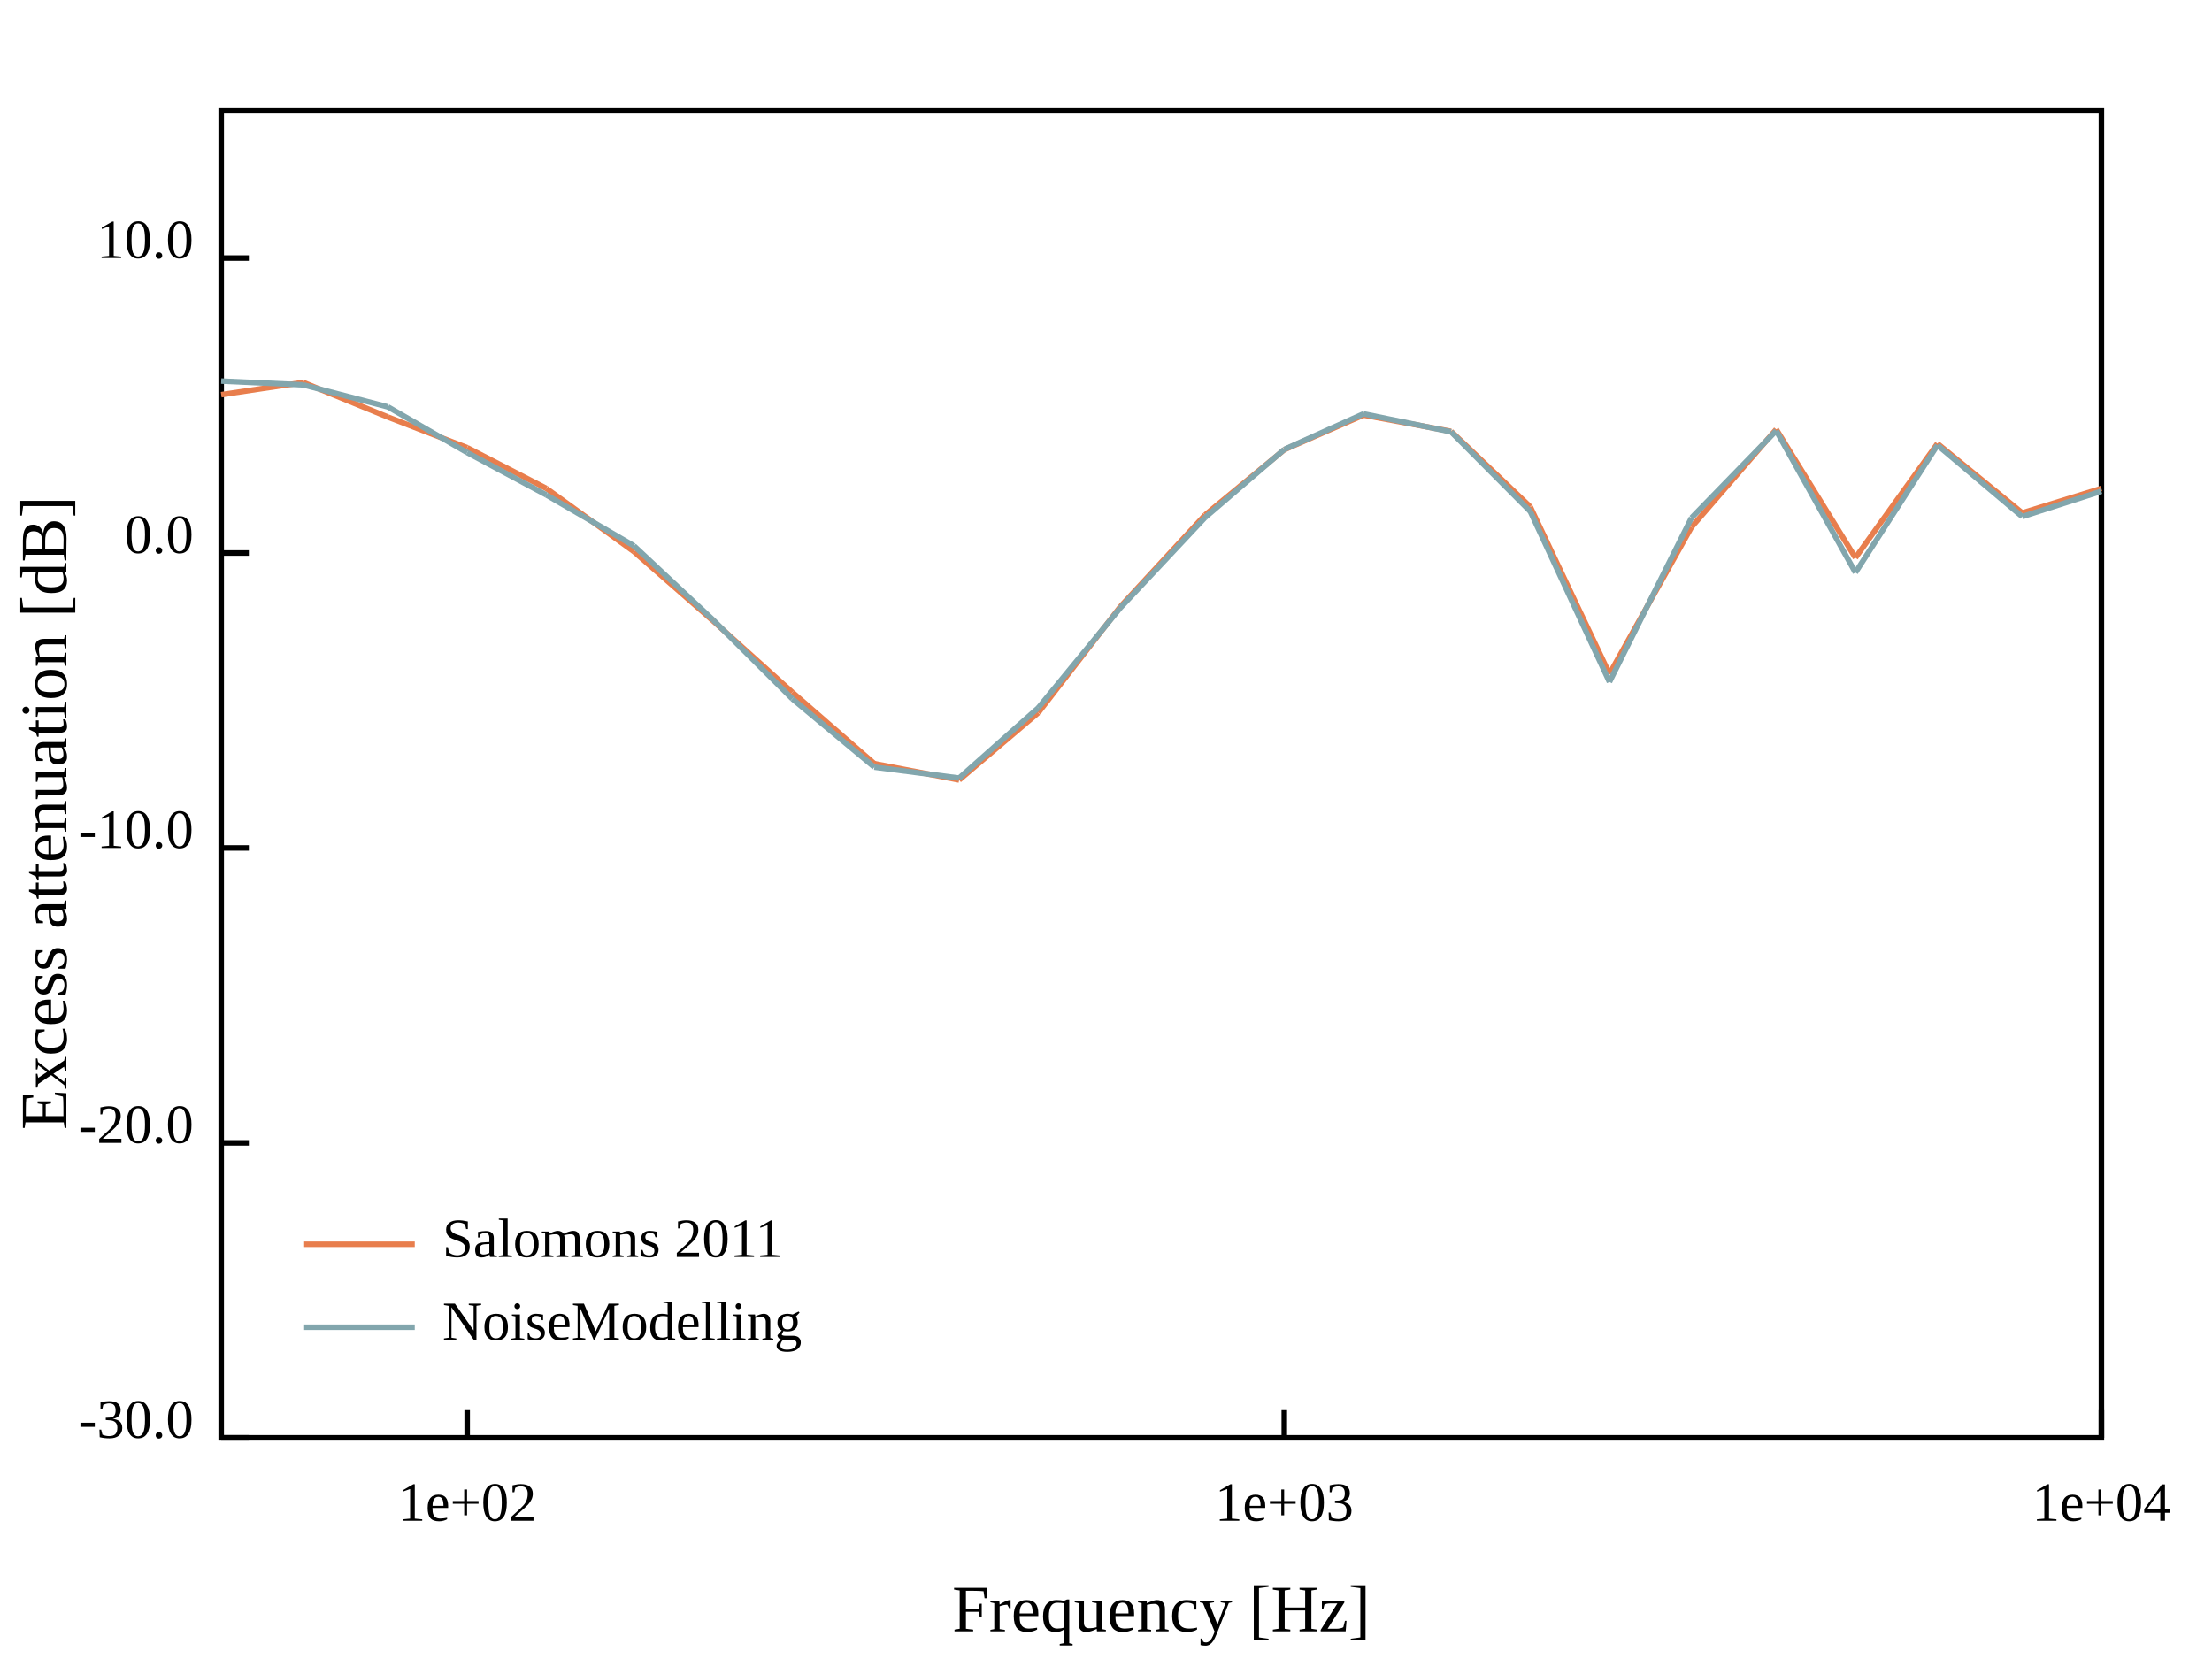
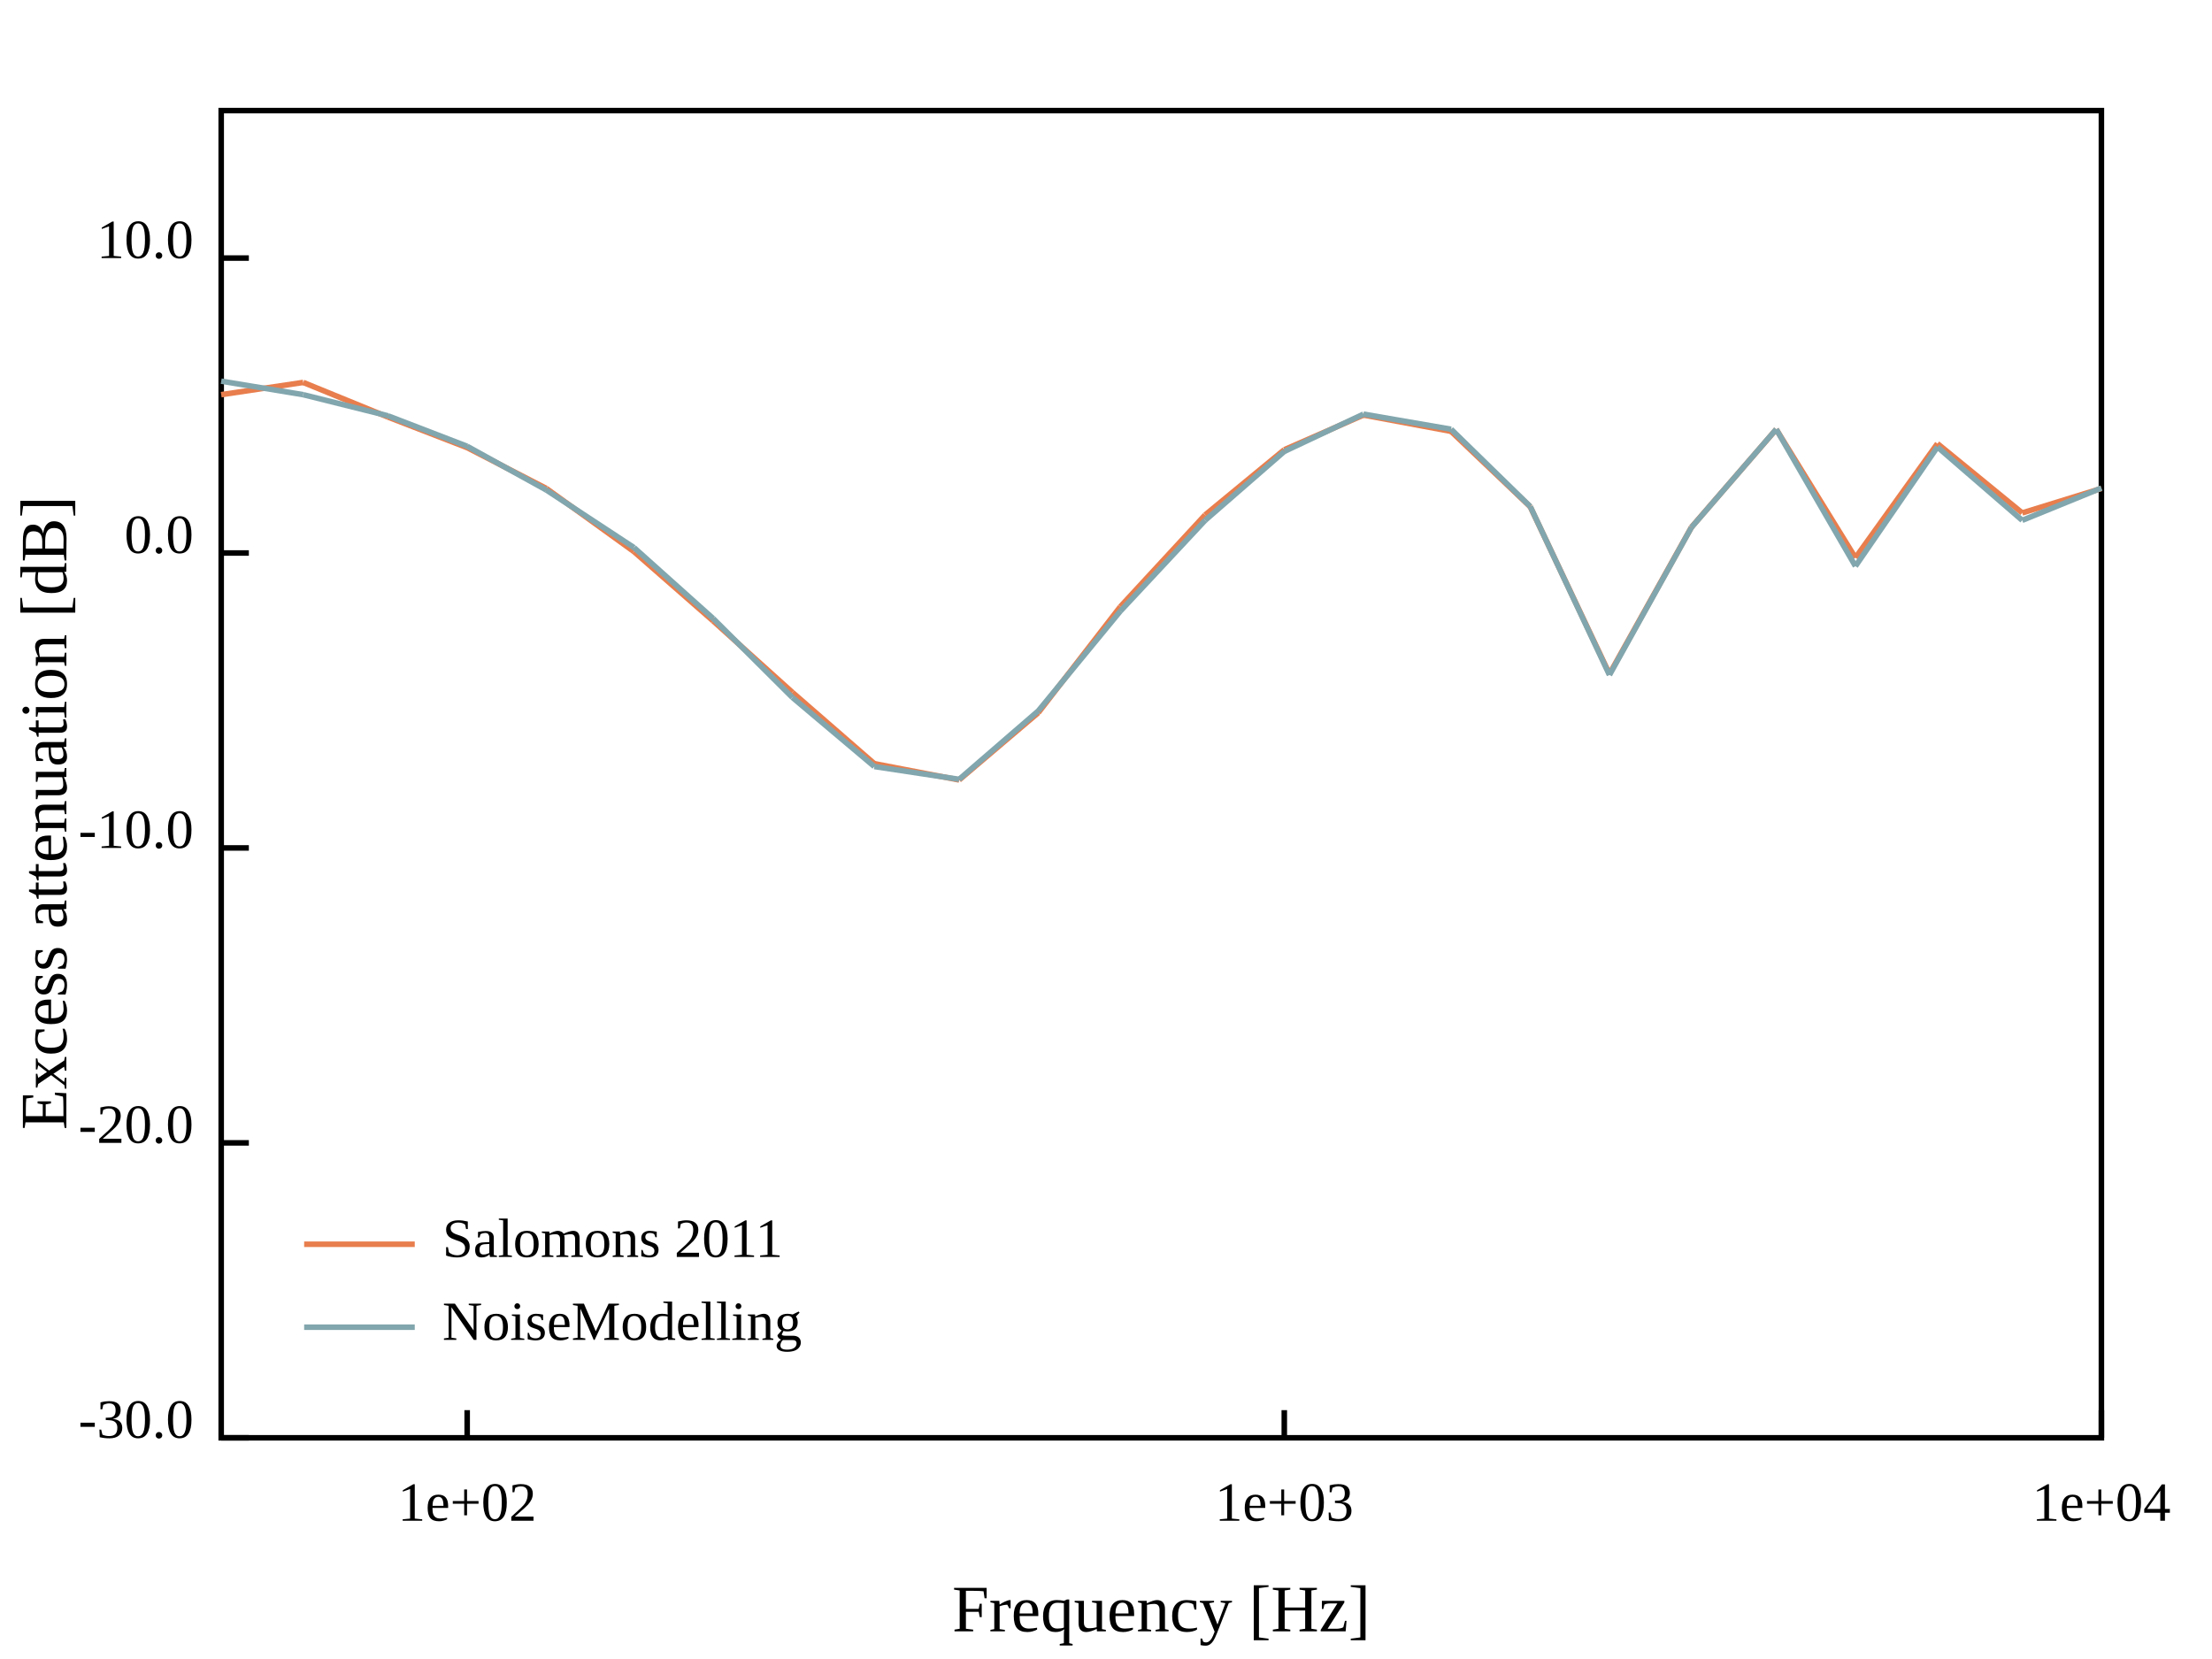
<svg xmlns="http://www.w3.org/2000/svg" height="300" width="400">
  <rect width="400" height="300" x="0" y="0" style="fill:white; stroke:none" />
  <rect width="340" height="240" x="40" y="20" style="fill:none; stroke-width:1;stroke:black" />
  <line x1="40" y1="260" x2="45" y2="260" style="fill:none; stroke-width:1; stroke:black" />
  <text x="35" y="260" text-anchor="end" style="stroke:none; fill:black; font-size:smaller">-30.0</text>
  <line x1="40" y1="206.667" x2="45" y2="206.667" style="fill:none; stroke-width:1; stroke:black" />
  <text x="35" y="206.667" text-anchor="end" style="stroke:none; fill:black; font-size:smaller">-20.0</text>
  <line x1="40" y1="153.333" x2="45" y2="153.333" style="fill:none; stroke-width:1; stroke:black" />
  <text x="35" y="153.333" text-anchor="end" style="stroke:none; fill:black; font-size:smaller">-10.0</text>
  <line x1="40" y1="100" x2="45" y2="100" style="fill:none; stroke-width:1; stroke:black" />
  <text x="35" y="100" text-anchor="end" style="stroke:none; fill:black; font-size:smaller">0.0</text>
  <line x1="40" y1="46.667" x2="45" y2="46.667" style="fill:none; stroke-width:1; stroke:black" />
  <text x="35" y="46.667" text-anchor="end" style="stroke:none; fill:black; font-size:smaller">10.0</text>
  <line x1="84.48" y1="260" x2="84.48" y2="255" style="fill:none; stroke-width:1; stroke:black" />
  <text x="84.48" y="275" text-anchor="middle" style="stroke:none; fill:black; font-size:smaller">1e+02</text>
  <line x1="232.24" y1="260" x2="232.24" y2="255" style="fill:none; stroke-width:1; stroke:black" />
  <text x="232.24" y="275" text-anchor="middle" style="stroke:none; fill:black; font-size:smaller">1e+03</text>
  <line x1="380" y1="260" x2="380" y2="255" style="fill:none; stroke-width:1; stroke:black" />
  <text x="380" y="275" text-anchor="middle" style="stroke:none; fill:black; font-size:smaller">1e+04</text>
  <line x1="40" y1="71.367" x2="54.831" y2="69.155" style="fill:none; stroke-width:1; stroke:rgb(232,126,77)" />
  <line x1="54.831" y1="69.155" x2="70.161" y2="75.422" style="fill:none; stroke-width:1; stroke:rgb(232,126,77)" />
  <line x1="70.161" y1="75.422" x2="84.48" y2="80.952" style="fill:none; stroke-width:1; stroke:rgb(232,126,77)" />
  <line x1="84.48" y1="80.952" x2="98.8" y2="88.326" style="fill:none; stroke-width:1; stroke:rgb(232,126,77)" />
  <line x1="98.8" y1="88.326" x2="114.641" y2="99.754" style="fill:none; stroke-width:1; stroke:rgb(232,126,77)" />
  <line x1="114.641" y1="99.754" x2="128.96" y2="112.289" style="fill:none; stroke-width:1; stroke:rgb(232,126,77)" />
  <line x1="128.96" y1="112.289" x2="143.28" y2="125.192" style="fill:none; stroke-width:1; stroke:rgb(232,126,77)" />
  <line x1="143.28" y1="125.192" x2="158.11" y2="138.095" style="fill:none; stroke-width:1; stroke:rgb(232,126,77)" />
  <line x1="158.11" y1="138.095" x2="173.441" y2="141.045" style="fill:none; stroke-width:1; stroke:rgb(232,126,77)" />
  <line x1="173.441" y1="141.045" x2="187.76" y2="128.879" style="fill:none; stroke-width:1; stroke:rgb(232,126,77)" />
  <line x1="187.76" y1="128.879" x2="202.591" y2="109.708" style="fill:none; stroke-width:1; stroke:rgb(232,126,77)" />
  <line x1="202.591" y1="109.708" x2="217.921" y2="93.118" style="fill:none; stroke-width:1; stroke:rgb(232,126,77)" />
  <line x1="217.921" y1="93.118" x2="232.24" y2="81.321" style="fill:none; stroke-width:1; stroke:rgb(232,126,77)" />
  <line x1="232.24" y1="81.321" x2="246.559" y2="75.054" style="fill:none; stroke-width:1; stroke:rgb(232,126,77)" />
  <line x1="246.559" y1="75.054" x2="262.401" y2="78.003" style="fill:none; stroke-width:1; stroke:rgb(232,126,77)" />
  <line x1="262.401" y1="78.003" x2="276.72" y2="91.644" style="fill:none; stroke-width:1; stroke:rgb(232,126,77)" />
  <line x1="276.72" y1="91.644" x2="291.04" y2="121.874" style="fill:none; stroke-width:1; stroke:rgb(232,126,77)" />
  <line x1="291.04" y1="121.874" x2="305.87" y2="95.33" style="fill:none; stroke-width:1; stroke:rgb(232,126,77)" />
  <line x1="305.87" y1="95.33" x2="321.2" y2="77.634" style="fill:none; stroke-width:1; stroke:rgb(232,126,77)" />
  <line x1="321.2" y1="77.634" x2="335.52" y2="100.86" style="fill:none; stroke-width:1; stroke:rgb(232,126,77)" />
  <line x1="335.52" y1="100.86" x2="350.351" y2="80.215" style="fill:none; stroke-width:1; stroke:rgb(232,126,77)" />
  <line x1="350.351" y1="80.215" x2="365.681" y2="92.75" style="fill:none; stroke-width:1; stroke:rgb(232,126,77)" />
  <line x1="365.681" y1="92.75" x2="380" y2="88.326" style="fill:none; stroke-width:1; stroke:rgb(232,126,77)" />
-   <line x1="40" y1="68.905" x2="54.831" y2="69.593" style="fill:none; stroke-width:1; stroke:rgb(130,166,173)" />
-   <line x1="54.831" y1="69.593" x2="70.161" y2="73.584" style="fill:none; stroke-width:1; stroke:rgb(130,166,173)" />
-   <line x1="70.161" y1="73.584" x2="84.48" y2="81.838" style="fill:none; stroke-width:1; stroke:rgb(130,166,173)" />
-   <line x1="84.48" y1="81.838" x2="98.8" y2="89.5" style="fill:none; stroke-width:1; stroke:rgb(130,166,173)" />
-   <line x1="98.8" y1="89.5" x2="114.641" y2="98.714" style="fill:none; stroke-width:1; stroke:rgb(130,166,173)" />
-   <line x1="114.641" y1="98.714" x2="128.96" y2="112.105" style="fill:none; stroke-width:1; stroke:rgb(130,166,173)" />
-   <line x1="128.96" y1="112.105" x2="143.28" y2="126.374" style="fill:none; stroke-width:1; stroke:rgb(130,166,173)" />
-   <line x1="143.28" y1="126.374" x2="158.11" y2="138.724" style="fill:none; stroke-width:1; stroke:rgb(130,166,173)" />
-   <line x1="158.11" y1="138.724" x2="173.441" y2="140.701" style="fill:none; stroke-width:1; stroke:rgb(130,166,173)" />
-   <line x1="173.441" y1="140.701" x2="187.76" y2="127.998" style="fill:none; stroke-width:1; stroke:rgb(130,166,173)" />
-   <line x1="187.76" y1="127.998" x2="202.591" y2="109.917" style="fill:none; stroke-width:1; stroke:rgb(130,166,173)" />
-   <line x1="202.591" y1="109.917" x2="217.921" y2="93.571" style="fill:none; stroke-width:1; stroke:rgb(130,166,173)" />
-   <line x1="217.921" y1="93.571" x2="232.24" y2="81.271" style="fill:none; stroke-width:1; stroke:rgb(130,166,173)" />
-   <line x1="232.24" y1="81.271" x2="246.559" y2="74.834" style="fill:none; stroke-width:1; stroke:rgb(130,166,173)" />
-   <line x1="246.559" y1="74.834" x2="262.401" y2="78.088" style="fill:none; stroke-width:1; stroke:rgb(130,166,173)" />
-   <line x1="262.401" y1="78.088" x2="276.72" y2="92.473" style="fill:none; stroke-width:1; stroke:rgb(130,166,173)" />
-   <line x1="276.72" y1="92.473" x2="291.04" y2="123.323" style="fill:none; stroke-width:1; stroke:rgb(130,166,173)" />
-   <line x1="291.04" y1="123.323" x2="305.87" y2="93.648" style="fill:none; stroke-width:1; stroke:rgb(130,166,173)" />
-   <line x1="305.87" y1="93.648" x2="321.2" y2="77.878" style="fill:none; stroke-width:1; stroke:rgb(130,166,173)" />
-   <line x1="321.2" y1="77.878" x2="335.52" y2="103.538" style="fill:none; stroke-width:1; stroke:rgb(130,166,173)" />
-   <line x1="335.52" y1="103.538" x2="350.351" y2="80.493" style="fill:none; stroke-width:1; stroke:rgb(130,166,173)" />
-   <line x1="350.351" y1="80.493" x2="365.681" y2="93.419" style="fill:none; stroke-width:1; stroke:rgb(130,166,173)" />
-   <line x1="365.681" y1="93.419" x2="380" y2="88.827" style="fill:none; stroke-width:1; stroke:rgb(130,166,173)" />
+   <line x1="40" y1="68.928" x2="54.831" y2="71.371" style="fill:none; stroke-width:1; stroke:rgb(130,166,173)" />
+   <line x1="54.831" y1="71.371" x2="70.161" y2="75.194" style="fill:none; stroke-width:1; stroke:rgb(130,166,173)" />
+   <line x1="70.161" y1="75.194" x2="84.48" y2="80.704" style="fill:none; stroke-width:1; stroke:rgb(130,166,173)" />
+   <line x1="84.48" y1="80.704" x2="98.8" y2="88.615" style="fill:none; stroke-width:1; stroke:rgb(130,166,173)" />
+   <line x1="98.8" y1="88.615" x2="114.641" y2="99.018" style="fill:none; stroke-width:1; stroke:rgb(130,166,173)" />
+   <line x1="114.641" y1="99.018" x2="128.96" y2="111.849" style="fill:none; stroke-width:1; stroke:rgb(130,166,173)" />
+   <line x1="128.96" y1="111.849" x2="143.28" y2="126.111" style="fill:none; stroke-width:1; stroke:rgb(130,166,173)" />
+   <line x1="143.28" y1="126.111" x2="158.11" y2="138.614" style="fill:none; stroke-width:1; stroke:rgb(130,166,173)" />
+   <line x1="158.11" y1="138.614" x2="173.441" y2="140.93" style="fill:none; stroke-width:1; stroke:rgb(130,166,173)" />
+   <line x1="173.441" y1="140.93" x2="187.76" y2="128.546" style="fill:none; stroke-width:1; stroke:rgb(130,166,173)" />
+   <line x1="187.76" y1="128.546" x2="202.591" y2="110.515" style="fill:none; stroke-width:1; stroke:rgb(130,166,173)" />
+   <line x1="202.591" y1="110.515" x2="217.921" y2="94.1" style="fill:none; stroke-width:1; stroke:rgb(130,166,173)" />
+   <line x1="217.921" y1="94.1" x2="232.24" y2="81.634" style="fill:none; stroke-width:1; stroke:rgb(130,166,173)" />
+   <line x1="232.24" y1="81.634" x2="246.559" y2="74.887" style="fill:none; stroke-width:1; stroke:rgb(130,166,173)" />
+   <line x1="246.559" y1="74.887" x2="262.401" y2="77.619" style="fill:none; stroke-width:1; stroke:rgb(130,166,173)" />
+   <line x1="262.401" y1="77.619" x2="276.72" y2="91.598" style="fill:none; stroke-width:1; stroke:rgb(130,166,173)" />
+   <line x1="276.72" y1="91.598" x2="291.04" y2="122.061" style="fill:none; stroke-width:1; stroke:rgb(130,166,173)" />
+   <line x1="291.04" y1="122.061" x2="305.87" y2="95.361" style="fill:none; stroke-width:1; stroke:rgb(130,166,173)" />
+   <line x1="305.87" y1="95.361" x2="321.2" y2="77.616" style="fill:none; stroke-width:1; stroke:rgb(130,166,173)" />
+   <line x1="321.2" y1="77.616" x2="335.52" y2="102.388" style="fill:none; stroke-width:1; stroke:rgb(130,166,173)" />
+   <line x1="335.52" y1="102.388" x2="350.351" y2="80.831" style="fill:none; stroke-width:1; stroke:rgb(130,166,173)" />
+   <line x1="350.351" y1="80.831" x2="365.681" y2="94.092" style="fill:none; stroke-width:1; stroke:rgb(130,166,173)" />
+   <line x1="365.681" y1="94.092" x2="380" y2="88.254" style="fill:none; stroke-width:1; stroke:rgb(130,166,173)" />
  <text x="210" y="295" text-anchor="middle" style="stroke:none; fill:black">Frequency [Hz]</text>
  <text x="5" y="140" transform="rotate(-90, 12, 140)" text-anchor="middle" style="stroke:none; fill:black">Excess attenuation [dB]</text>
  <line x1="55" y1="225" x2="75" y2="225" style="fill:none; stroke-width:1; stroke:rgb(232,126,77)" />
  <text x="80" y="225" dominant-baseline="middle" style="stroke:none; fill:black; font-size:smaller">Salomons 2011</text>
  <line x1="55" y1="240" x2="75" y2="240" style="fill:none; stroke-width:1; stroke:rgb(130,166,173)" />
  <text x="80" y="240" dominant-baseline="middle" style="stroke:none; fill:black; font-size:smaller">NoiseModelling</text>
</svg>
